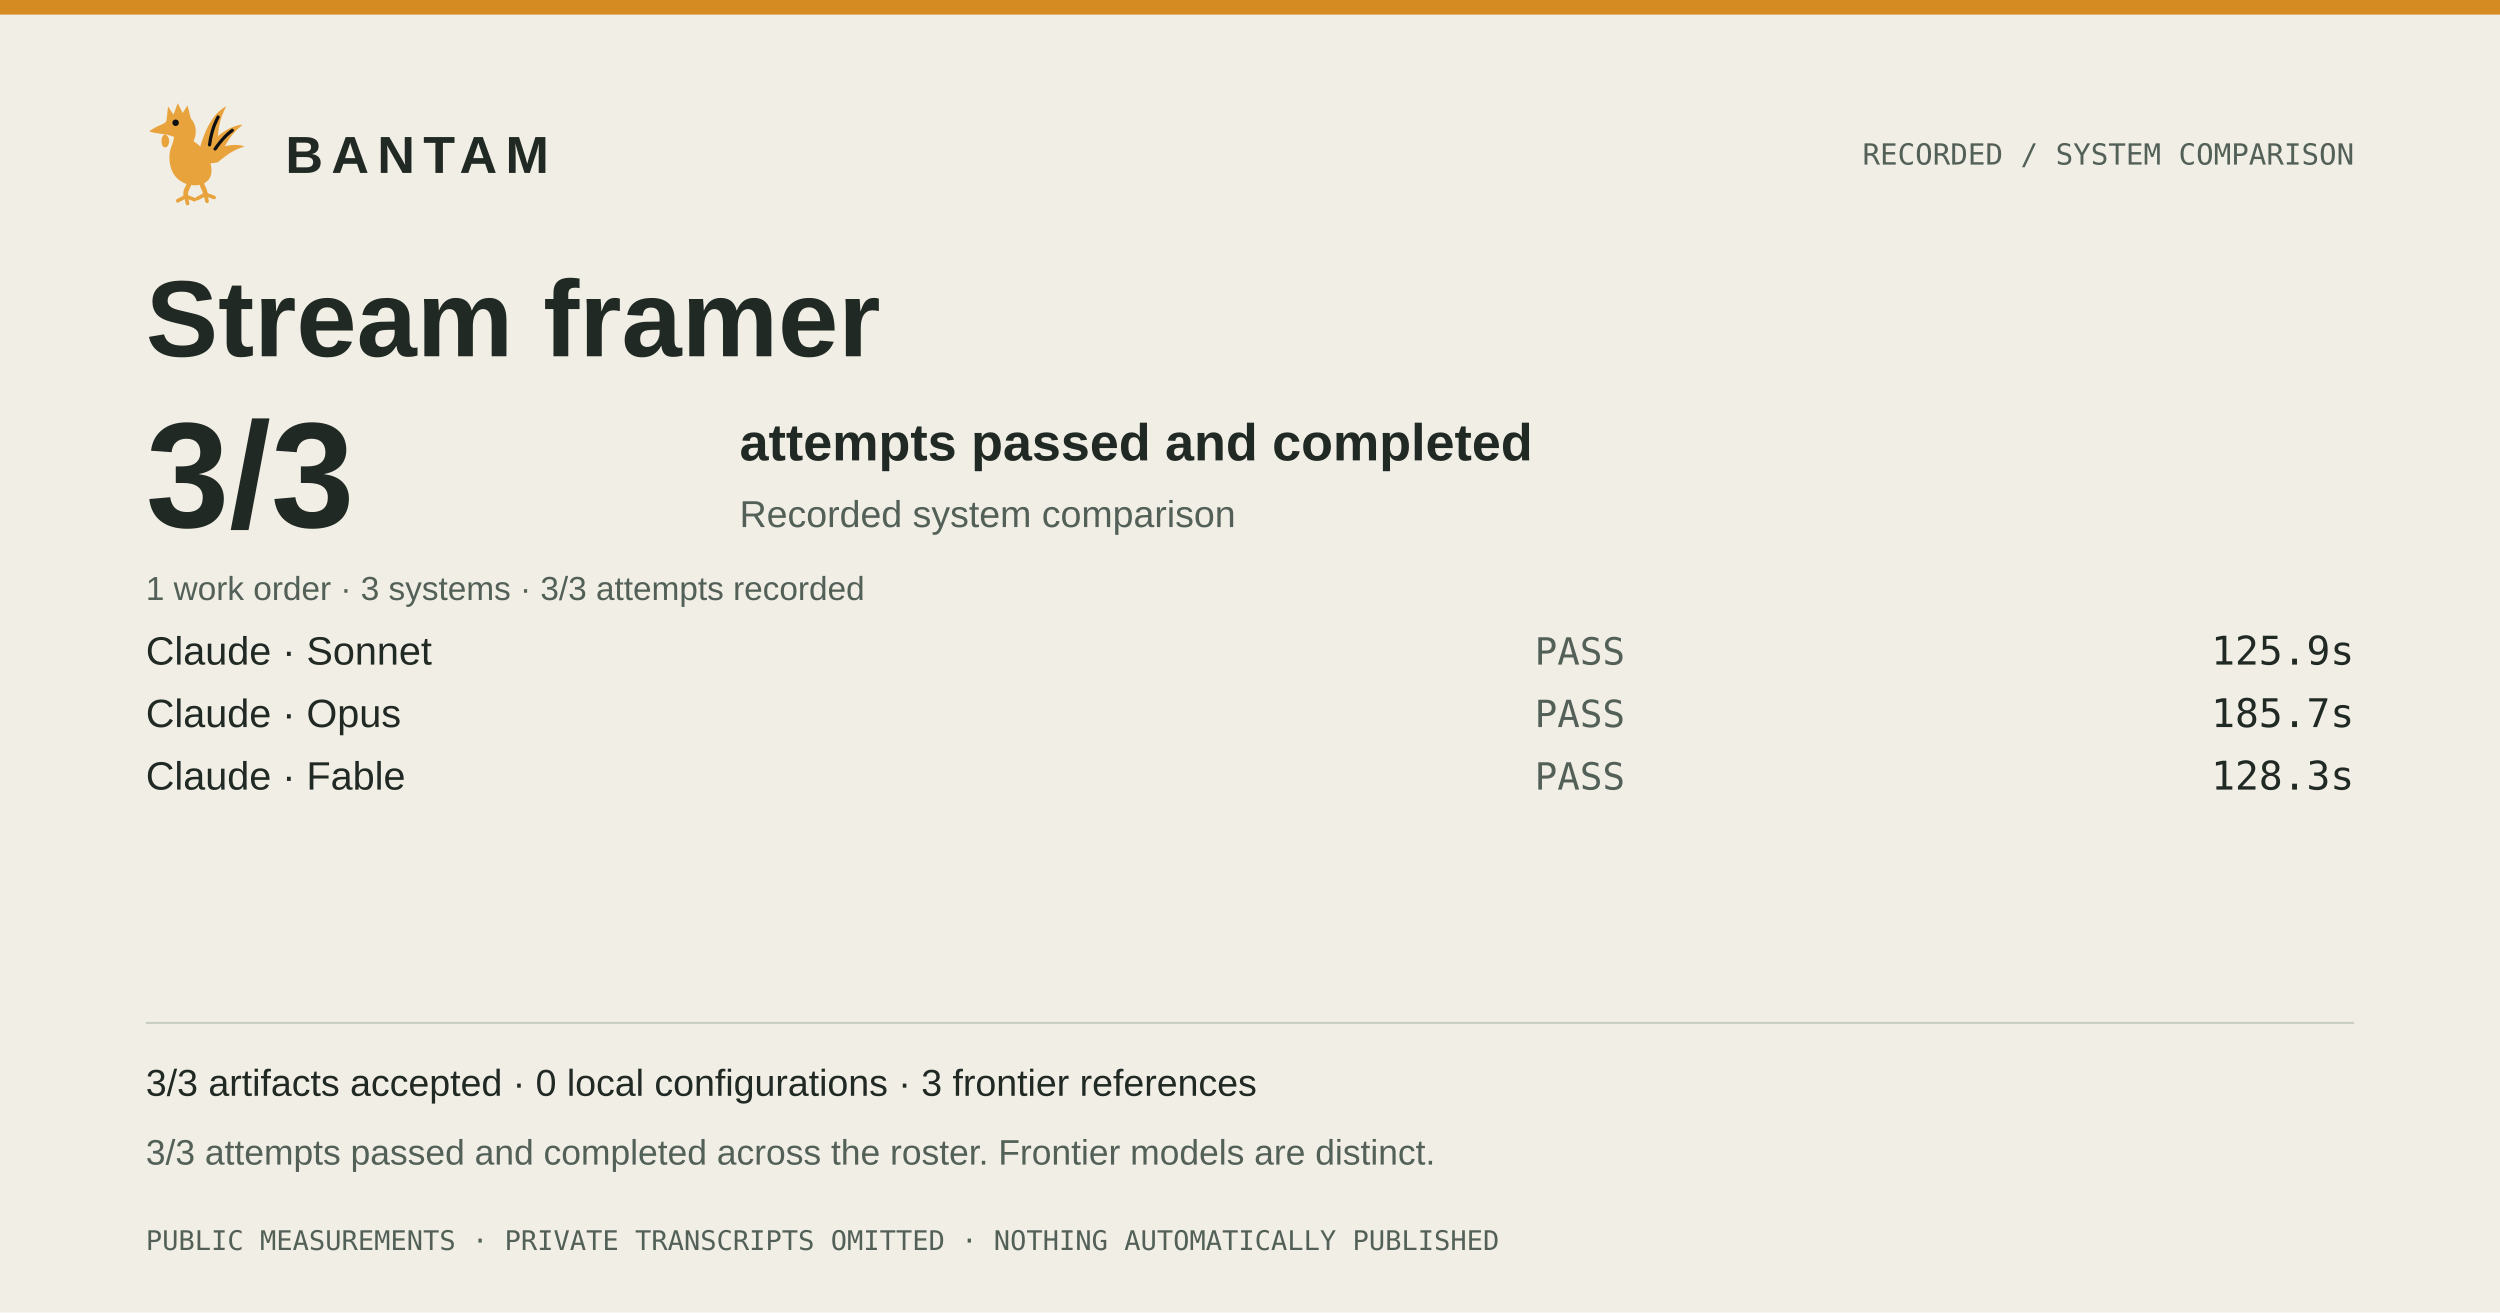
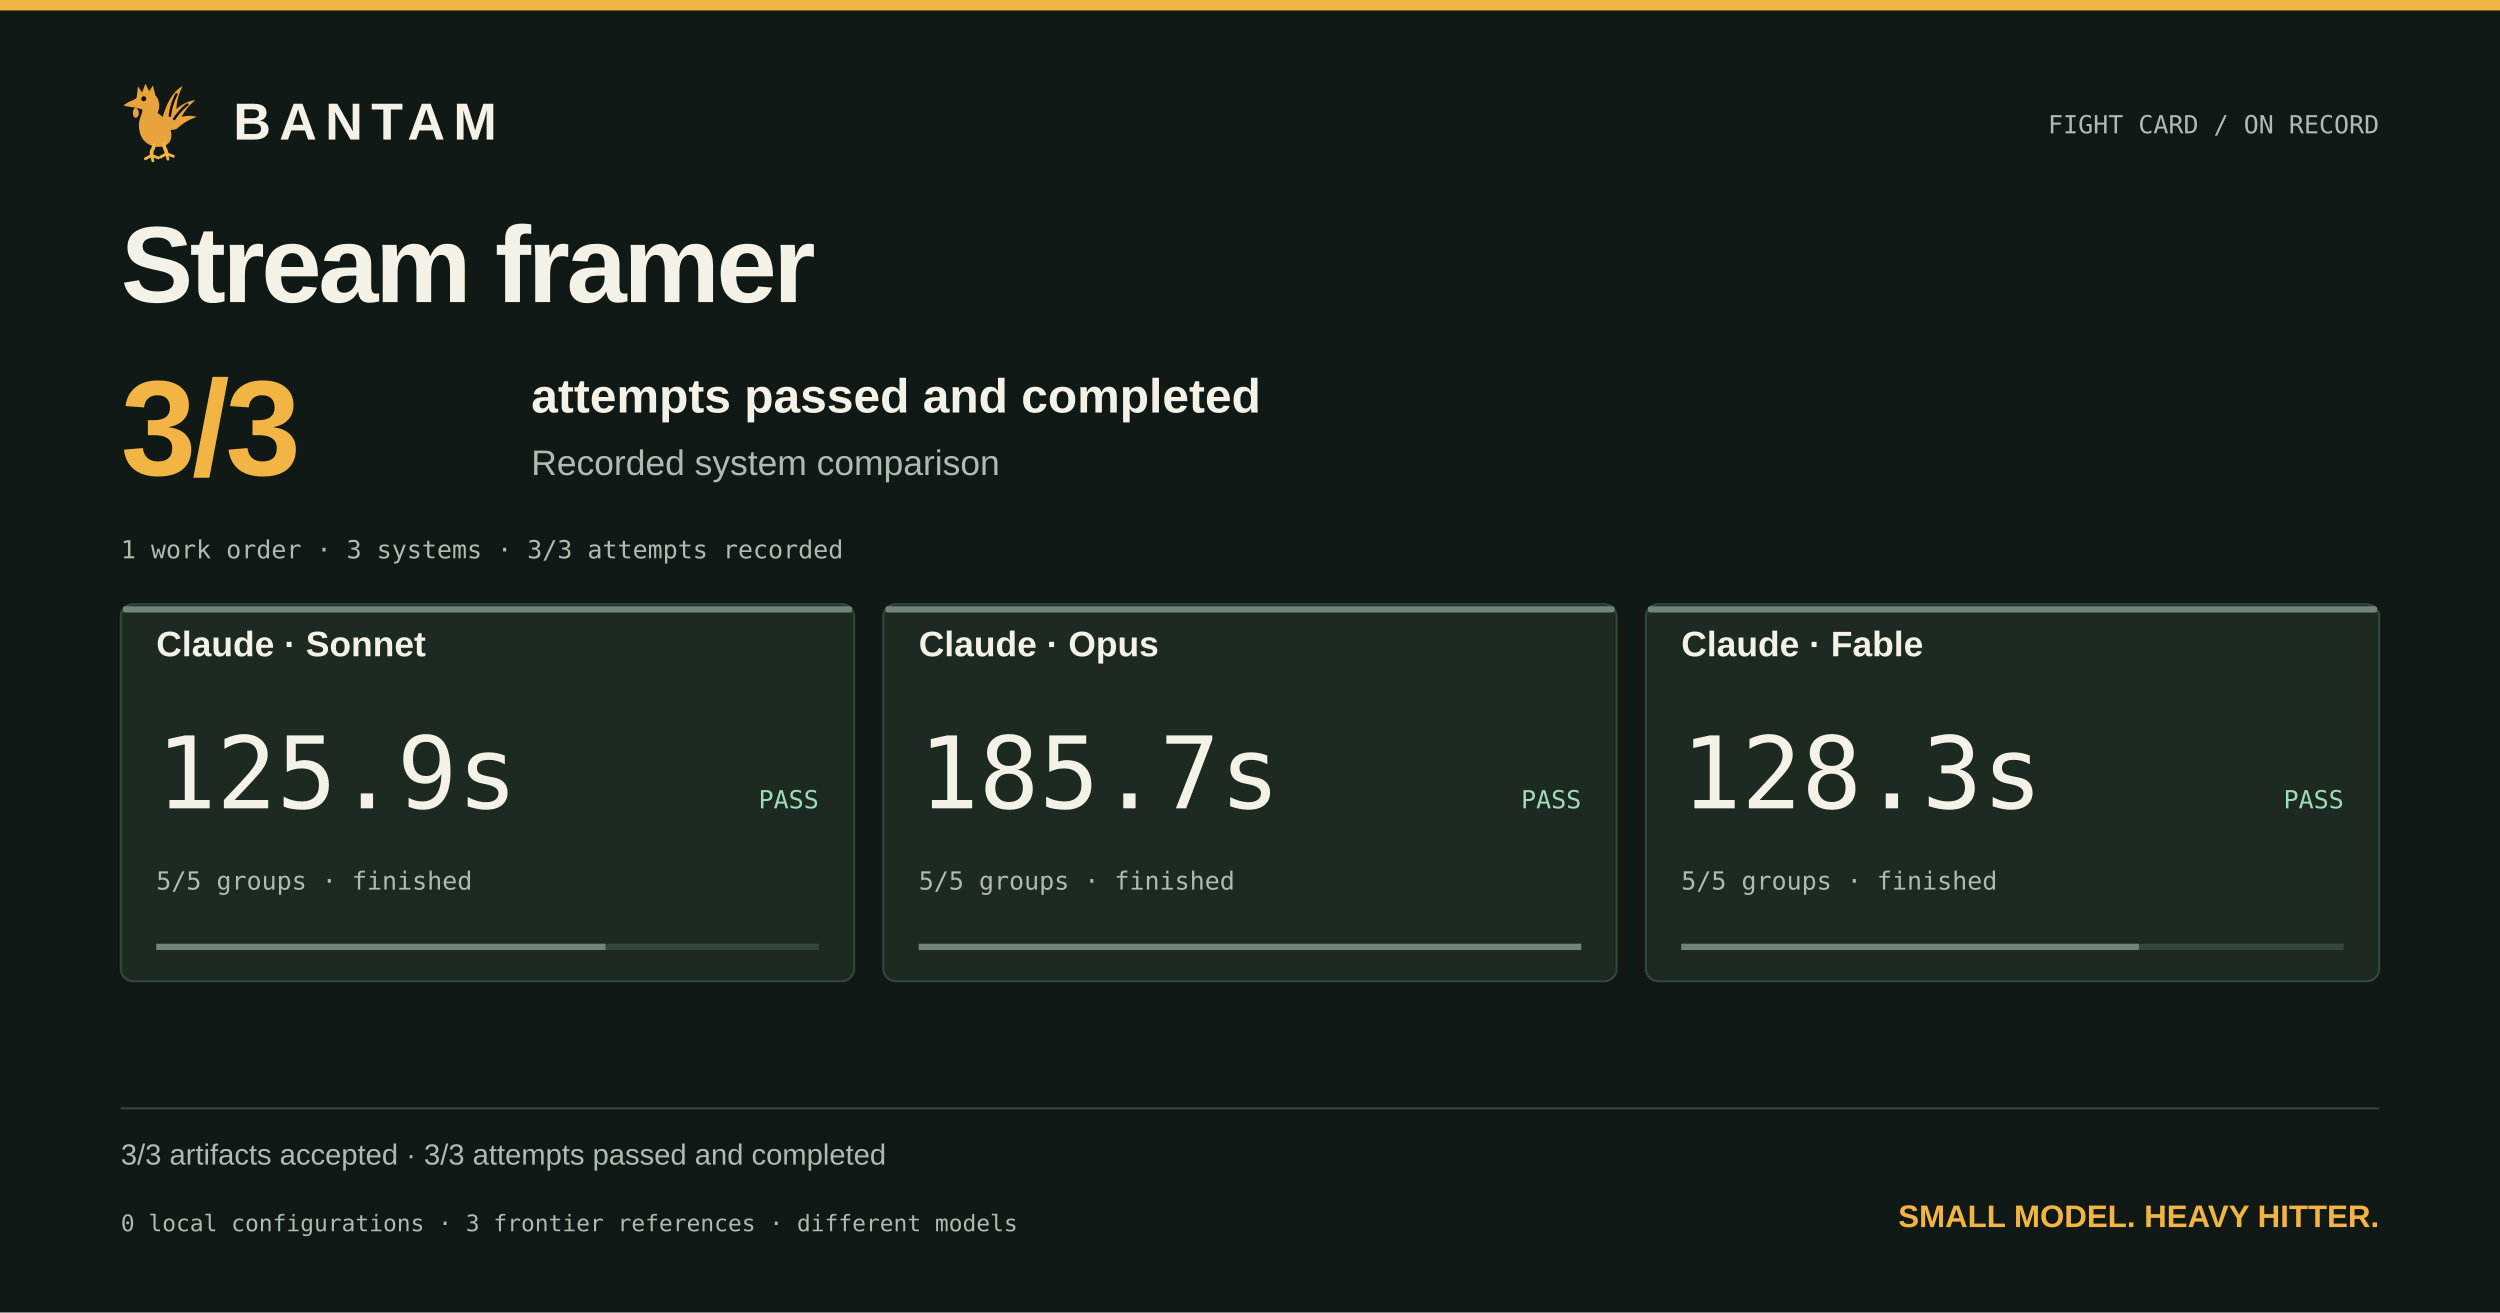
- <svg xmlns="http://www.w3.org/2000/svg" width="1200" height="630" viewBox="0 0 1200 630" role="img" aria-label="BANTAM recorded system comparison">
-   <rect width="1200" height="630" fill="#f1eee5" />
-   <rect width="1200" height="7" fill="#d68b22" />
-   <svg x="70" y="48" width="52" height="52" viewBox="0 0 100 100" color="#e8a33d">
-     <g fill="#e8a33d">
-       <path d="M61.0 56.4L61.7 55.3L62.4 54.1L63.1 53.0L63.7 51.8L64.3 50.7L64.9 49.5L65.5 48.4L66.1 47.3L66.5 46.1L66.5 45.0L66.4 43.8L66.4 42.6L66.4 41.4L66.4 40.2L66.4 39.1L66.4 37.9L66.5 36.7L66.5 35.6L66.5 34.4L66.6 33.3L66.7 32.1L66.8 31.0L66.9 29.8L67.0 28.7L67.2 27.5L67.3 26.4L67.5 25.2L67.7 24.1L67.9 22.9L68.2 21.8L68.5 20.7L68.7 19.5L69.1 18.4L69.4 17.3L69.8 16.1L70.1 15.0L70.6 13.9L71.0 12.8L71.5 11.7L72.0 10.5L72.5 9.4L73.0 8.3L73.6 7.2L74.1 5.9L74.1 5.9L72.9 6.5L71.8 7.2L70.7 7.9L69.7 8.7L68.7 9.5L67.7 10.4L66.8 11.3L65.8 12.2L65.0 13.2L64.1 14.2L63.3 15.2L62.4 16.3L61.7 17.4L60.9 18.5L60.2 19.6L59.5 20.7L58.8 21.9L58.1 23.0L57.5 24.2L56.9 25.4L56.3 26.6L55.7 27.8L55.2 29.0L54.7 30.2L54.2 31.5L53.7 32.7L53.2 33.9L52.8 35.2L52.3 36.4L51.9 37.7L51.5 38.9L51.1 40.2L50.7 41.4L50.4 42.7L50.0 43.9L50.1 45.2L50.4 46.5L50.6 47.8L51.0 49.1L51.3 50.4L51.7 51.7L52.1 53.0L52.6 54.3L53.0 55.6Z" />
-       <path d="M60.1 57.9L61.1 57.3L62.1 56.7L63.1 56.0L64.0 55.4L64.9 54.7L65.9 54.1L66.8 53.4L67.6 52.8L68.4 52.0L68.8 51.1L69.2 50.1L69.7 49.2L70.1 48.3L70.5 47.4L71.0 46.4L71.4 45.5L71.9 44.6L72.4 43.7L72.8 42.8L73.3 41.9L73.8 41.1L74.3 40.2L74.8 39.3L75.4 38.5L75.9 37.6L76.5 36.8L77.0 35.9L77.6 35.1L78.2 34.3L78.8 33.5L79.4 32.6L80.1 31.9L80.7 31.1L81.4 30.3L82.1 29.5L82.8 28.8L83.5 28.0L84.3 27.3L85.1 26.6L85.8 25.9L86.7 25.1L87.5 24.4L88.3 23.7L89.2 22.9L89.2 22.9L88.0 22.9L86.9 23.0L85.8 23.2L84.7 23.5L83.6 23.8L82.5 24.1L81.4 24.5L80.3 24.9L79.3 25.3L78.2 25.8L77.2 26.3L76.2 26.8L75.1 27.4L74.1 28.0L73.2 28.6L72.2 29.2L71.2 29.8L70.3 30.5L69.3 31.2L68.4 31.9L67.5 32.6L66.6 33.3L65.7 34.1L64.8 34.8L64.0 35.6L63.1 36.4L62.3 37.2L61.4 38.0L60.6 38.8L59.8 39.6L59.0 40.4L58.2 41.2L57.4 42.1L56.7 42.9L55.9 43.7L55.5 44.8L55.2 45.9L55.0 47.1L54.7 48.2L54.5 49.4L54.3 50.5L54.2 51.7L54.1 52.9L53.9 54.1Z" />
-       <path d="M58.6 58.5L59.5 58.5L60.5 58.4L61.4 58.3L62.3 58.2L63.2 58.1L64.1 57.9L65.0 57.8L65.8 57.6L66.6 57.4L67.2 56.9L67.9 56.3L68.5 55.8L69.1 55.3L69.7 54.8L70.4 54.3L71.0 53.8L71.6 53.3L72.3 52.8L72.9 52.3L73.5 51.8L74.2 51.4L74.8 50.9L75.5 50.4L76.1 50.0L76.8 49.5L77.5 49.1L78.2 48.7L78.9 48.3L79.5 47.9L80.2 47.5L81.0 47.1L81.7 46.7L82.4 46.3L83.1 46.0L83.9 45.6L84.6 45.3L85.4 45.0L86.2 44.7L86.9 44.4L87.7 44.1L88.5 43.8L89.3 43.5L90.2 43.2L91.0 42.9L91.0 42.9L90.2 42.5L89.3 42.3L88.4 42.1L87.6 41.9L86.7 41.8L85.8 41.7L84.9 41.6L84.0 41.5L83.1 41.5L82.2 41.5L81.3 41.5L80.4 41.6L79.5 41.6L78.6 41.7L77.7 41.8L76.8 41.9L75.9 42.1L75.0 42.2L74.1 42.4L73.2 42.6L72.3 42.8L71.4 43.0L70.5 43.2L69.6 43.5L68.8 43.7L67.9 44.0L67.0 44.2L66.2 44.5L65.3 44.8L64.5 45.1L63.6 45.4L62.8 45.7L61.9 46.0L61.1 46.3L60.3 46.7L59.6 47.3L59.0 48.0L58.5 48.7L57.9 49.5L57.4 50.2L56.9 51.0L56.4 51.8L55.9 52.6L55.4 53.5Z" />
-       <path d="M58.8 41.4L59.0 40.2L59.2 39.0L59.4 37.7L59.6 36.5L59.8 35.3L60.1 34.1L60.4 32.9L60.6 31.7L60.9 30.6L61.3 29.4L61.6 28.2L62.0 27.0L62.3 25.9L62.7 24.7L63.2 23.5L63.6 22.4L64.1 21.3L64.6 20.1L65.1 19.0L65.6 17.9L66.2 16.8L66.7 15.7" stroke="#0d0f12" stroke-width="3.0" fill="none" stroke-linecap="round" />
-       <path d="M63.9 45.2L64.6 44.4L65.2 43.5L65.8 42.6L66.4 41.8L67.1 40.9L67.7 40.1L68.4 39.2L69.1 38.4L69.8 37.6L70.4 36.8L71.2 36.0L71.9 35.2L72.6 34.4L73.4 33.6L74.1 32.9L74.9 32.1L75.7 31.4L76.5 30.7L77.3 30.0L78.1 29.3L79.0 28.7L79.8 28.0" stroke="#0d0f12" stroke-width="3.0" fill="none" stroke-linecap="round" />
-       <path d="M3 29C7 26 11 24 15 22.5C16.5 21.8 18 21 19 19.5L20.5 6L25.5 13.5L29.5 3L34 12L38.5 5L41.5 17C44 19.5 45.5 23 46 27C46.5 31 45.5 35 44 38C50 42 55 47 58 54C61.5 61.5 61.5 69 58 73.5C54 78 48 79.5 42 78.5C34 77.5 27 72.5 24 65C21 57.5 21 48.5 24 42C25 39 26 36 26 34C23 33 20 32 17 31.5C11 31 6 30 3 29Z" />
-       <path d="M17.5 31.5C21 33 22.5 37 21 41C19.5 45 15.8 44.6 14.8 40.8C13.8 37 15 32.8 17.5 31.5Z" />
-       <path d="M40 76.5C39 82.5 36 82 37 89" stroke="currentColor" stroke-width="4.4" stroke-linecap="round" fill="none" />
-       <path d="M29.5 93L37 89L45 92M37 89L38.5 95.5" stroke="currentColor" stroke-width="3.4" stroke-linecap="round" stroke-linejoin="round" fill="none" />
-       <path d="M52 74.5C51 80.5 54 80 55 87" stroke="currentColor" stroke-width="4.4" stroke-linecap="round" fill="none" />
-       <path d="M47.5 91L55 87L63 90M55 87L56.5 93.5" stroke="currentColor" stroke-width="3.4" stroke-linecap="round" stroke-linejoin="round" fill="none" />
-       <circle cx="27.5" cy="21" r="3" fill="#0d0f12" />
+ <svg xmlns="http://www.w3.org/2000/svg" width="1200" height="630" viewBox="0 0 1200 630" role="img" aria-label="Stream framer · BANTAM recorded comparison">
+   <g font-family="Arial,Helvetica,sans-serif">
+     <rect width="1200" height="630" fill="#101916" />
+     <rect width="1200" height="5" fill="#f2b544" />
+     <svg x="58" y="35" width="40" height="48" viewBox="0 0 100 100" color="#f2b544">
+       <g fill="#e8a33d">
+         <path d="M61.0 56.4L61.7 55.3L62.4 54.1L63.1 53.0L63.7 51.8L64.3 50.7L64.9 49.5L65.5 48.4L66.1 47.3L66.5 46.1L66.5 45.0L66.4 43.8L66.4 42.6L66.4 41.4L66.4 40.2L66.4 39.1L66.4 37.9L66.5 36.7L66.5 35.6L66.5 34.4L66.6 33.3L66.7 32.1L66.8 31.0L66.9 29.8L67.0 28.7L67.2 27.5L67.3 26.4L67.5 25.2L67.7 24.1L67.9 22.9L68.2 21.8L68.5 20.7L68.7 19.5L69.1 18.4L69.4 17.3L69.8 16.1L70.1 15.0L70.6 13.9L71.0 12.8L71.5 11.7L72.0 10.5L72.5 9.4L73.0 8.3L73.6 7.2L74.1 5.9L74.1 5.9L72.9 6.5L71.8 7.2L70.7 7.9L69.7 8.7L68.7 9.5L67.7 10.4L66.8 11.3L65.8 12.2L65.0 13.2L64.1 14.2L63.3 15.2L62.4 16.3L61.7 17.4L60.9 18.5L60.2 19.6L59.5 20.7L58.8 21.9L58.1 23.0L57.5 24.2L56.9 25.4L56.3 26.6L55.7 27.8L55.2 29.0L54.7 30.2L54.2 31.5L53.7 32.7L53.2 33.9L52.8 35.2L52.3 36.4L51.9 37.7L51.5 38.9L51.1 40.2L50.7 41.4L50.4 42.7L50.0 43.9L50.1 45.2L50.4 46.5L50.6 47.8L51.0 49.1L51.3 50.4L51.7 51.7L52.1 53.0L52.6 54.3L53.0 55.6Z" />
+         <path d="M60.1 57.9L61.1 57.3L62.1 56.7L63.1 56.0L64.0 55.4L64.9 54.7L65.9 54.1L66.8 53.4L67.6 52.8L68.4 52.0L68.8 51.1L69.2 50.1L69.7 49.2L70.1 48.3L70.5 47.4L71.0 46.4L71.4 45.5L71.9 44.6L72.4 43.7L72.8 42.8L73.3 41.9L73.8 41.1L74.3 40.2L74.8 39.3L75.4 38.5L75.9 37.6L76.5 36.8L77.0 35.9L77.6 35.1L78.2 34.3L78.8 33.5L79.4 32.6L80.1 31.9L80.7 31.1L81.4 30.3L82.1 29.5L82.8 28.8L83.5 28.0L84.3 27.3L85.1 26.6L85.8 25.9L86.7 25.1L87.5 24.4L88.3 23.7L89.2 22.9L89.2 22.9L88.0 22.9L86.9 23.0L85.8 23.2L84.7 23.5L83.6 23.8L82.5 24.1L81.4 24.5L80.3 24.9L79.3 25.3L78.2 25.8L77.2 26.3L76.2 26.8L75.1 27.4L74.1 28.0L73.2 28.6L72.2 29.2L71.2 29.8L70.3 30.5L69.3 31.2L68.4 31.9L67.5 32.6L66.6 33.3L65.7 34.1L64.8 34.8L64.0 35.6L63.1 36.4L62.3 37.2L61.4 38.0L60.6 38.8L59.8 39.6L59.0 40.4L58.2 41.2L57.4 42.1L56.7 42.9L55.9 43.7L55.5 44.8L55.2 45.9L55.0 47.1L54.7 48.2L54.5 49.4L54.3 50.5L54.2 51.7L54.1 52.9L53.9 54.1Z" />
+         <path d="M58.6 58.5L59.5 58.5L60.5 58.4L61.4 58.3L62.3 58.2L63.2 58.1L64.1 57.9L65.0 57.8L65.8 57.6L66.6 57.4L67.2 56.9L67.9 56.3L68.5 55.8L69.1 55.3L69.7 54.8L70.4 54.3L71.0 53.8L71.6 53.3L72.3 52.8L72.9 52.3L73.5 51.8L74.2 51.4L74.8 50.9L75.5 50.4L76.1 50.0L76.8 49.5L77.5 49.1L78.2 48.7L78.9 48.3L79.5 47.9L80.2 47.5L81.0 47.1L81.7 46.7L82.4 46.3L83.1 46.0L83.9 45.6L84.6 45.3L85.4 45.0L86.2 44.7L86.9 44.4L87.7 44.1L88.5 43.8L89.3 43.5L90.2 43.2L91.0 42.9L91.0 42.9L90.2 42.5L89.3 42.3L88.4 42.1L87.6 41.9L86.7 41.8L85.8 41.7L84.9 41.6L84.0 41.5L83.1 41.5L82.2 41.5L81.3 41.5L80.4 41.6L79.5 41.6L78.6 41.7L77.7 41.8L76.8 41.9L75.9 42.1L75.0 42.2L74.1 42.4L73.2 42.6L72.3 42.8L71.4 43.0L70.5 43.2L69.6 43.5L68.8 43.7L67.9 44.0L67.0 44.2L66.2 44.5L65.3 44.8L64.5 45.1L63.6 45.4L62.8 45.7L61.9 46.0L61.1 46.3L60.3 46.7L59.6 47.3L59.0 48.0L58.5 48.7L57.9 49.5L57.4 50.2L56.9 51.0L56.4 51.8L55.9 52.6L55.4 53.5Z" />
+         <path d="M58.8 41.4L59.0 40.2L59.2 39.0L59.4 37.7L59.6 36.5L59.8 35.3L60.1 34.1L60.4 32.9L60.6 31.7L60.9 30.6L61.3 29.4L61.6 28.2L62.0 27.0L62.3 25.9L62.7 24.7L63.2 23.5L63.6 22.4L64.1 21.3L64.6 20.1L65.1 19.0L65.6 17.9L66.2 16.8L66.7 15.7" stroke="#0d0f12" stroke-width="3.0" fill="none" stroke-linecap="round" />
+         <path d="M63.9 45.2L64.6 44.4L65.2 43.5L65.8 42.6L66.4 41.8L67.1 40.9L67.7 40.1L68.4 39.2L69.1 38.4L69.8 37.6L70.4 36.8L71.2 36.0L71.9 35.2L72.6 34.4L73.4 33.6L74.1 32.9L74.9 32.1L75.7 31.4L76.5 30.7L77.3 30.0L78.1 29.3L79.0 28.7L79.8 28.0" stroke="#0d0f12" stroke-width="3.0" fill="none" stroke-linecap="round" />
+         <path d="M3 29C7 26 11 24 15 22.5C16.5 21.8 18 21 19 19.5L20.5 6L25.5 13.5L29.5 3L34 12L38.5 5L41.5 17C44 19.5 45.5 23 46 27C46.5 31 45.5 35 44 38C50 42 55 47 58 54C61.5 61.5 61.5 69 58 73.5C54 78 48 79.5 42 78.5C34 77.5 27 72.5 24 65C21 57.5 21 48.5 24 42C25 39 26 36 26 34C23 33 20 32 17 31.5C11 31 6 30 3 29Z" />
+         <path d="M17.5 31.5C21 33 22.5 37 21 41C19.5 45 15.8 44.6 14.8 40.8C13.8 37 15 32.8 17.5 31.5Z" />
+         <path d="M40 76.5C39 82.5 36 82 37 89" stroke="currentColor" stroke-width="4.4" stroke-linecap="round" fill="none" />
+         <path d="M29.5 93L37 89L45 92M37 89L38.5 95.5" stroke="currentColor" stroke-width="3.4" stroke-linecap="round" stroke-linejoin="round" fill="none" />
+         <path d="M52 74.5C51 80.5 54 80 55 87" stroke="currentColor" stroke-width="4.4" stroke-linecap="round" fill="none" />
+         <path d="M47.5 91L55 87L63 90M55 87L56.5 93.5" stroke="currentColor" stroke-width="3.4" stroke-linecap="round" stroke-linejoin="round" fill="none" />
+         <circle cx="27.5" cy="21" r="3" fill="#0d0f12" />
+       </g>
+     </svg>
+     <text x="112" y="67" fill="#f4f1e7" font-size="25" font-weight="700" letter-spacing="4">BANTAM</text>
+     <text x="1142" y="64" text-anchor="end" fill="#adbbb0" font-family="monospace" font-size="12">FIGHT CARD / ON RECORD</text>
+     <text x="58" y="145" fill="#f4f1e7" font-size="52" font-weight="700" letter-spacing="-1.6">Stream framer</text>
+     <text x="58" y="228" fill="#f2b544" font-size="65" font-weight="700" letter-spacing="-2">3/3</text>
+     <text x="255" y="198" fill="#f4f1e7" font-size="23" font-weight="700">attempts passed and completed</text>
+     <text x="255" y="228" fill="#adbbb0" font-size="17">Recorded system comparison</text>
+     <text x="58" y="268" fill="#adbbb0" font-family="monospace" font-size="12">1 work order · 3 systems · 3/3 attempts recorded</text>
+     <g>
+       <rect x="58" y="290" width="352" height="181" rx="6" fill="#1c2a22" stroke="#35463b" />
+       <rect x="59" y="291" width="350" height="3" rx="1" fill="#708678" />
+       <text x="75" y="315" fill="#f4f1e7" font-size="17" font-weight="700">Claude · Sonnet</text>
+       <text x="75" y="388" fill="#f4f1e7" font-family="monospace" font-size="48">125.9s</text>
+       <text x="393" y="388" text-anchor="end" fill="#9fdbb8" font-family="monospace" font-size="12">PASS</text>
+       <rect x="75" y="453" width="318" height="3" fill="#35463b" />
+       <rect x="75" y="453" width="215.599" height="3" fill="#708678" />
+       <text x="75" y="427" fill="#adbbb0" font-family="monospace" font-size="12">5/5 groups · finished</text>
    </g>
-   </svg>
-   <text x="137" y="83" fill="#202923" font-family="Arial,sans-serif" font-size="25" font-weight="700" letter-spacing="4">BANTAM</text>
-   <text x="1130" y="79" text-anchor="end" fill="#526058" font-family="monospace" font-size="14">RECORDED / SYSTEM COMPARISON</text>
-   <text x="70" y="171" fill="#202923" font-family="Arial,sans-serif" font-size="52" font-weight="700">Stream framer</text>
-   <text x="70" y="253" fill="#202923" font-family="Arial,sans-serif" font-size="72" font-weight="700">3/3</text>
-   <text x="355" y="221" fill="#202923" font-family="Arial,sans-serif" font-size="25" font-weight="700">attempts passed and completed</text>
-   <text x="355" y="253" fill="#526058" font-family="Arial,sans-serif" font-size="18">Recorded system comparison</text>
-   <text x="70" y="288" fill="#526058" font-family="Arial,sans-serif" font-size="16">1 work order · 3 systems · 3/3 attempts recorded</text>
-   <text x="70" y="319" fill="#202923" font-family="Arial,sans-serif" font-size="19">Claude · Sonnet</text>
-   <text x="780" y="319" text-anchor="end" fill="#526058" font-family="monospace" font-size="18">PASS</text>
-   <text x="1130" y="319" text-anchor="end" fill="#202923" font-family="monospace" font-size="19">125.9s</text>
-   <text x="70" y="349" fill="#202923" font-family="Arial,sans-serif" font-size="19">Claude · Opus</text>
-   <text x="780" y="349" text-anchor="end" fill="#526058" font-family="monospace" font-size="18">PASS</text>
-   <text x="1130" y="349" text-anchor="end" fill="#202923" font-family="monospace" font-size="19">185.7s</text>
-   <text x="70" y="379" fill="#202923" font-family="Arial,sans-serif" font-size="19">Claude · Fable</text>
-   <text x="780" y="379" text-anchor="end" fill="#526058" font-family="monospace" font-size="18">PASS</text>
-   <text x="1130" y="379" text-anchor="end" fill="#202923" font-family="monospace" font-size="19">128.3s</text>
-   <line x1="70" y1="491" x2="1130" y2="491" stroke="#c8cec2" />
-   <text x="70" y="526" fill="#202923" font-family="Arial,sans-serif" font-size="18">3/3 artifacts accepted · 0 local configurations · 3 frontier references</text>
-   <text x="70" y="559" fill="#526058" font-family="Arial,sans-serif" font-size="17">3/3 attempts passed and completed across the roster. Frontier models are distinct.</text>
-   <text x="70" y="600" fill="#526058" font-family="monospace" font-size="13">PUBLIC MEASUREMENTS · PRIVATE TRANSCRIPTS OMITTED · NOTHING AUTOMATICALLY PUBLISHED</text>
+     <g>
+       <rect x="424" y="290" width="352" height="181" rx="6" fill="#1c2a22" stroke="#35463b" />
+       <rect x="425" y="291" width="350" height="3" rx="1" fill="#708678" />
+       <text x="441" y="315" fill="#f4f1e7" font-size="17" font-weight="700">Claude · Opus</text>
+       <text x="441" y="388" fill="#f4f1e7" font-family="monospace" font-size="48">185.7s</text>
+       <text x="759" y="388" text-anchor="end" fill="#9fdbb8" font-family="monospace" font-size="12">PASS</text>
+       <rect x="441" y="453" width="318" height="3" fill="#35463b" />
+       <rect x="441" y="453" width="318" height="3" fill="#708678" />
+       <text x="441" y="427" fill="#adbbb0" font-family="monospace" font-size="12">5/5 groups · finished</text>
+     </g>
+     <g>
+       <rect x="790" y="290" width="352" height="181" rx="6" fill="#1c2a22" stroke="#35463b" />
+       <rect x="791" y="291" width="350" height="3" rx="1" fill="#708678" />
+       <text x="807" y="315" fill="#f4f1e7" font-size="17" font-weight="700">Claude · Fable</text>
+       <text x="807" y="388" fill="#f4f1e7" font-family="monospace" font-size="48">128.3s</text>
+       <text x="1125" y="388" text-anchor="end" fill="#9fdbb8" font-family="monospace" font-size="12">PASS</text>
+       <rect x="807" y="453" width="318" height="3" fill="#35463b" />
+       <rect x="807" y="453" width="219.677" height="3" fill="#708678" />
+       <text x="807" y="427" fill="#adbbb0" font-family="monospace" font-size="12">5/5 groups · finished</text>
+     </g>
+     <line x1="58" y1="532" x2="1142" y2="532" stroke="#35463b" />
+     <text x="58" y="559" fill="#adbbb0" font-size="14">3/3 artifacts accepted · 3/3 attempts passed and completed</text>
+     <text x="58" y="591" fill="#adbbb0" font-family="monospace" font-size="11">0 local configurations · 3 frontier references · different models</text>
+     <text x="1142" y="589" text-anchor="end" fill="#f2b544" font-size="15" font-weight="700">SMALL MODEL. HEAVY HITTER.</text>
+   </g>
</svg>
